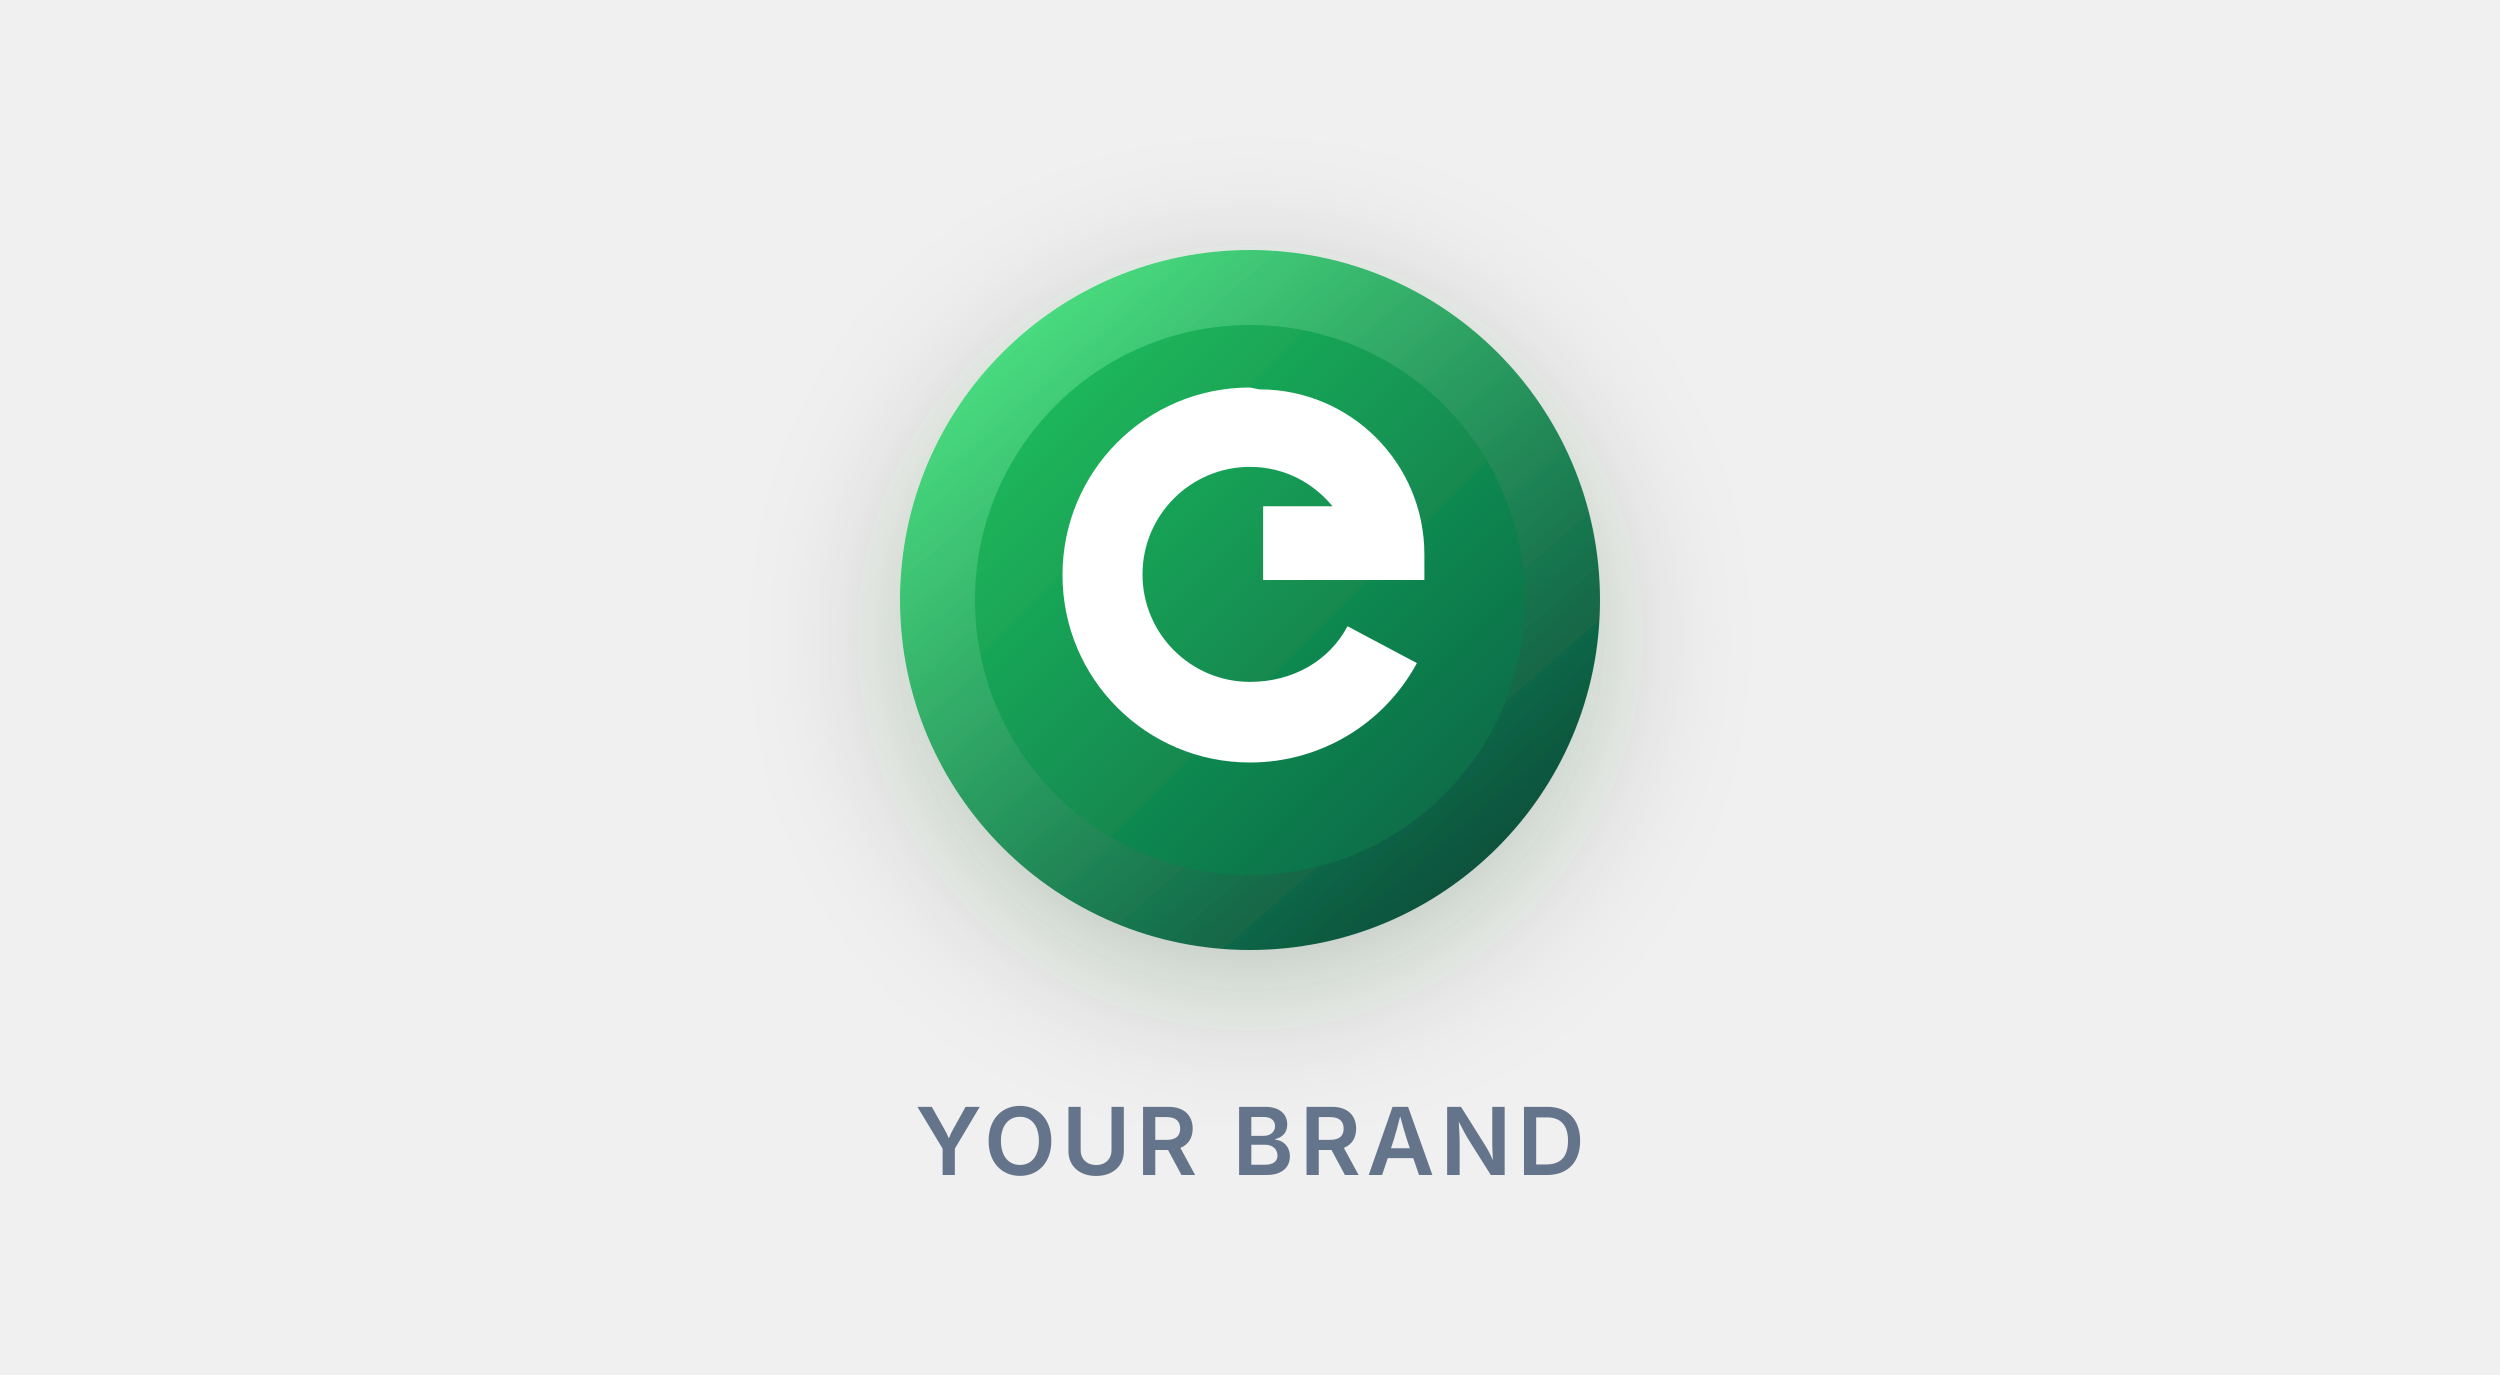
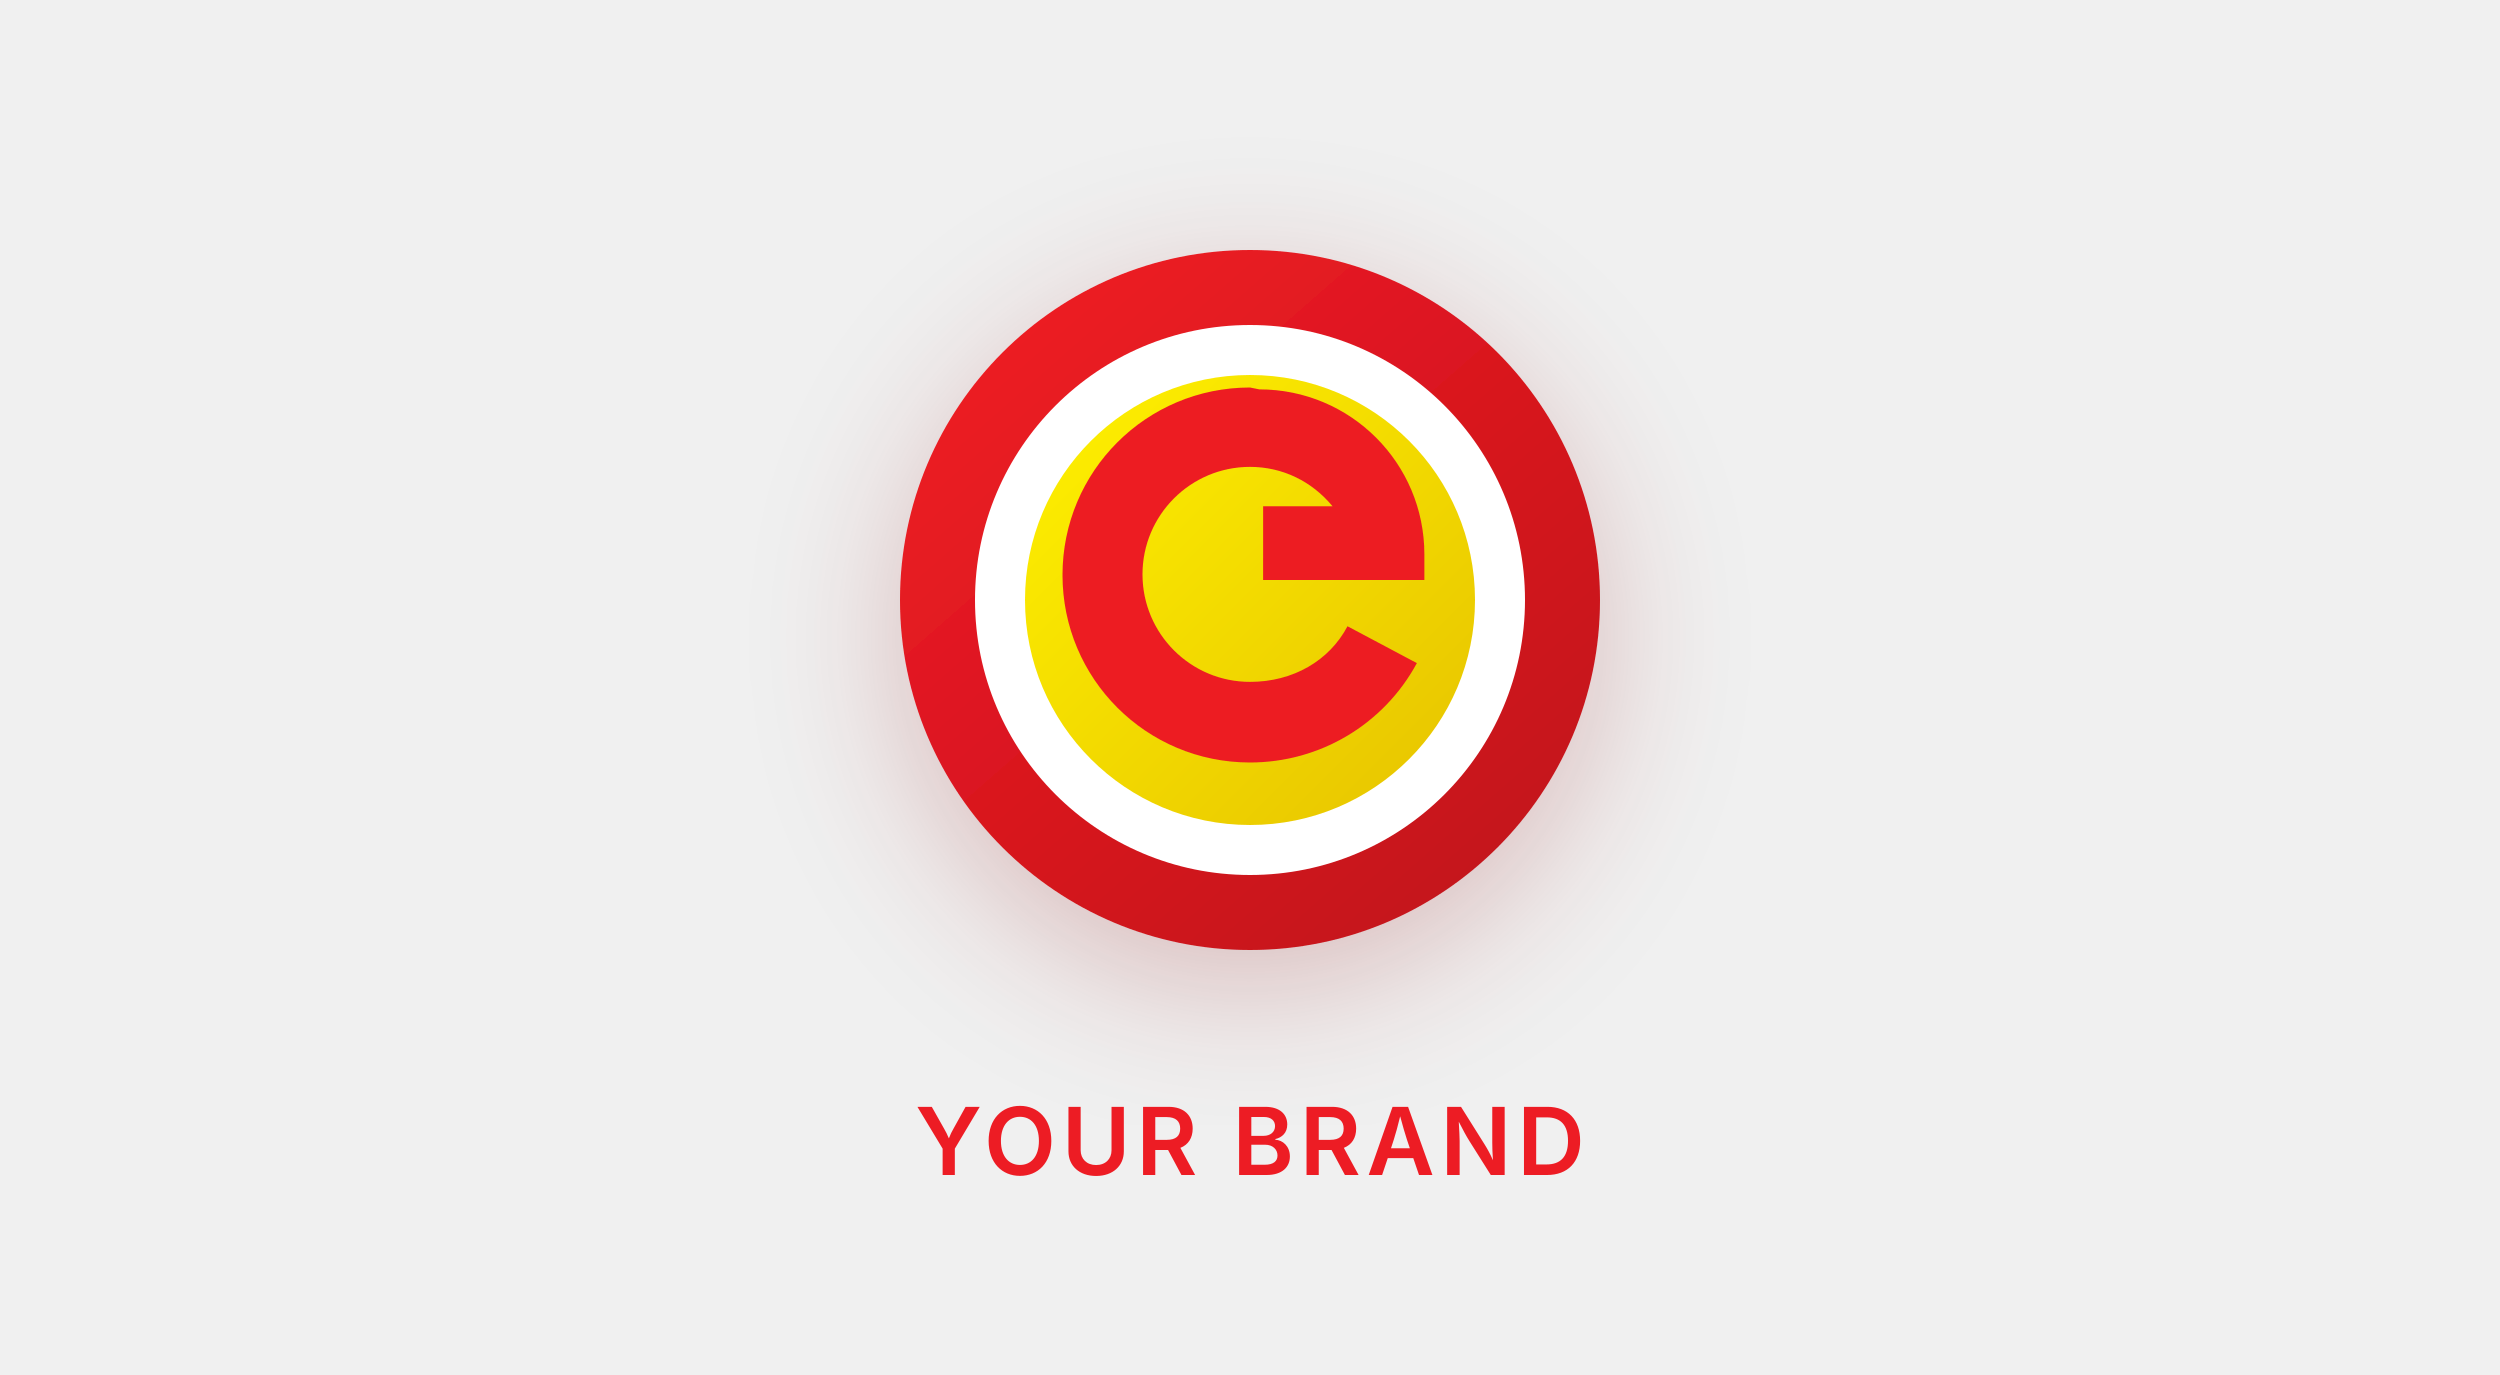
<svg xmlns="http://www.w3.org/2000/svg" width="400" height="220" viewBox="0 0 400 220" role="img" aria-label="Store logo placeholder">
  <defs>
    <linearGradient id="gp-badge" x1="0%" y1="0%" x2="100%" y2="100%">
-       <stop offset="0%" stop-color="#22c55e" />
-       <stop offset="100%" stop-color="#065f46" />
+       <stop offset="0%" stop-color="#FFF200" />
+       <stop offset="100%" stop-color="#E6C200" />
    </linearGradient>
    <linearGradient id="gp-ring" x1="15%" y1="10%" x2="85%" y2="90%">
-       <stop offset="0%" stop-color="#4ade80" />
-       <stop offset="100%" stop-color="#064e3b" />
+       <stop offset="0%" stop-color="#ED1C24" />
+       <stop offset="100%" stop-color="#C4121A" />
    </linearGradient>
    <filter id="gp-shadow" x="-25%" y="-25%" width="150%" height="150%">
-       <feDropShadow dx="0" dy="6" stdDeviation="12" flood-color="#052e16" flood-opacity="0.22" />
+       <feDropShadow dx="0" dy="6" stdDeviation="12" flood-color="#8B0E14" flood-opacity="0.22" />
    </filter>
  </defs>
  <g filter="url(#gp-shadow)" transform="translate(200 96)">
    <circle r="56" fill="url(#gp-ring)" />
-     <circle r="44" fill="url(#gp-badge)" />
-     <path d="M0-34c-16.6 0-30 13.4-30 30s13.4 30 30 30c11.2 0 21.4-6.1 26.7-15.9l-11.1-5.9c-2.9 5.5-8.7 8.9-15.6 8.9-9.5 0-17.2-7.7-17.2-17.2s7.7-17.2 17.2-17.2c5.2 0 9.9 2.3 13.2 6.3h-11.1v11.8h25.8v-4.1c0-14.6-11.8-26.4-26.4-26.4z" fill="#ffffff" />
+     <circle r="44" fill="#FFFFFF" />
+     <circle r="36" fill="url(#gp-badge)" />
+     <path d="M0-34c-16.6 0-30 13.4-30 30s13.4 30 30 30c11.2 0 21.4-6.1 26.7-15.9l-11.1-5.9c-2.9 5.5-8.7 8.9-15.6 8.9-9.5 0-17.2-7.7-17.2-17.2s7.7-17.2 17.2-17.2c5.2 0 9.9 2.3 13.2 6.3h-11.1v11.8h25.8v-4.1c0-14.6-11.8-26.4-26.4-26.4z" fill="#ED1C24" />
  </g>
-   <text x="200" y="188" font-family="system-ui, Segoe UI, Inter, sans-serif" font-size="15" font-weight="600" letter-spacing="0.06em" fill="#64748b" text-anchor="middle">
+   <text x="200" y="188" font-family="system-ui, Segoe UI, Inter, sans-serif" font-size="15" font-weight="600" letter-spacing="0.06em" fill="#ED1C24" text-anchor="middle">
    YOUR BRAND
  </text>
</svg>
